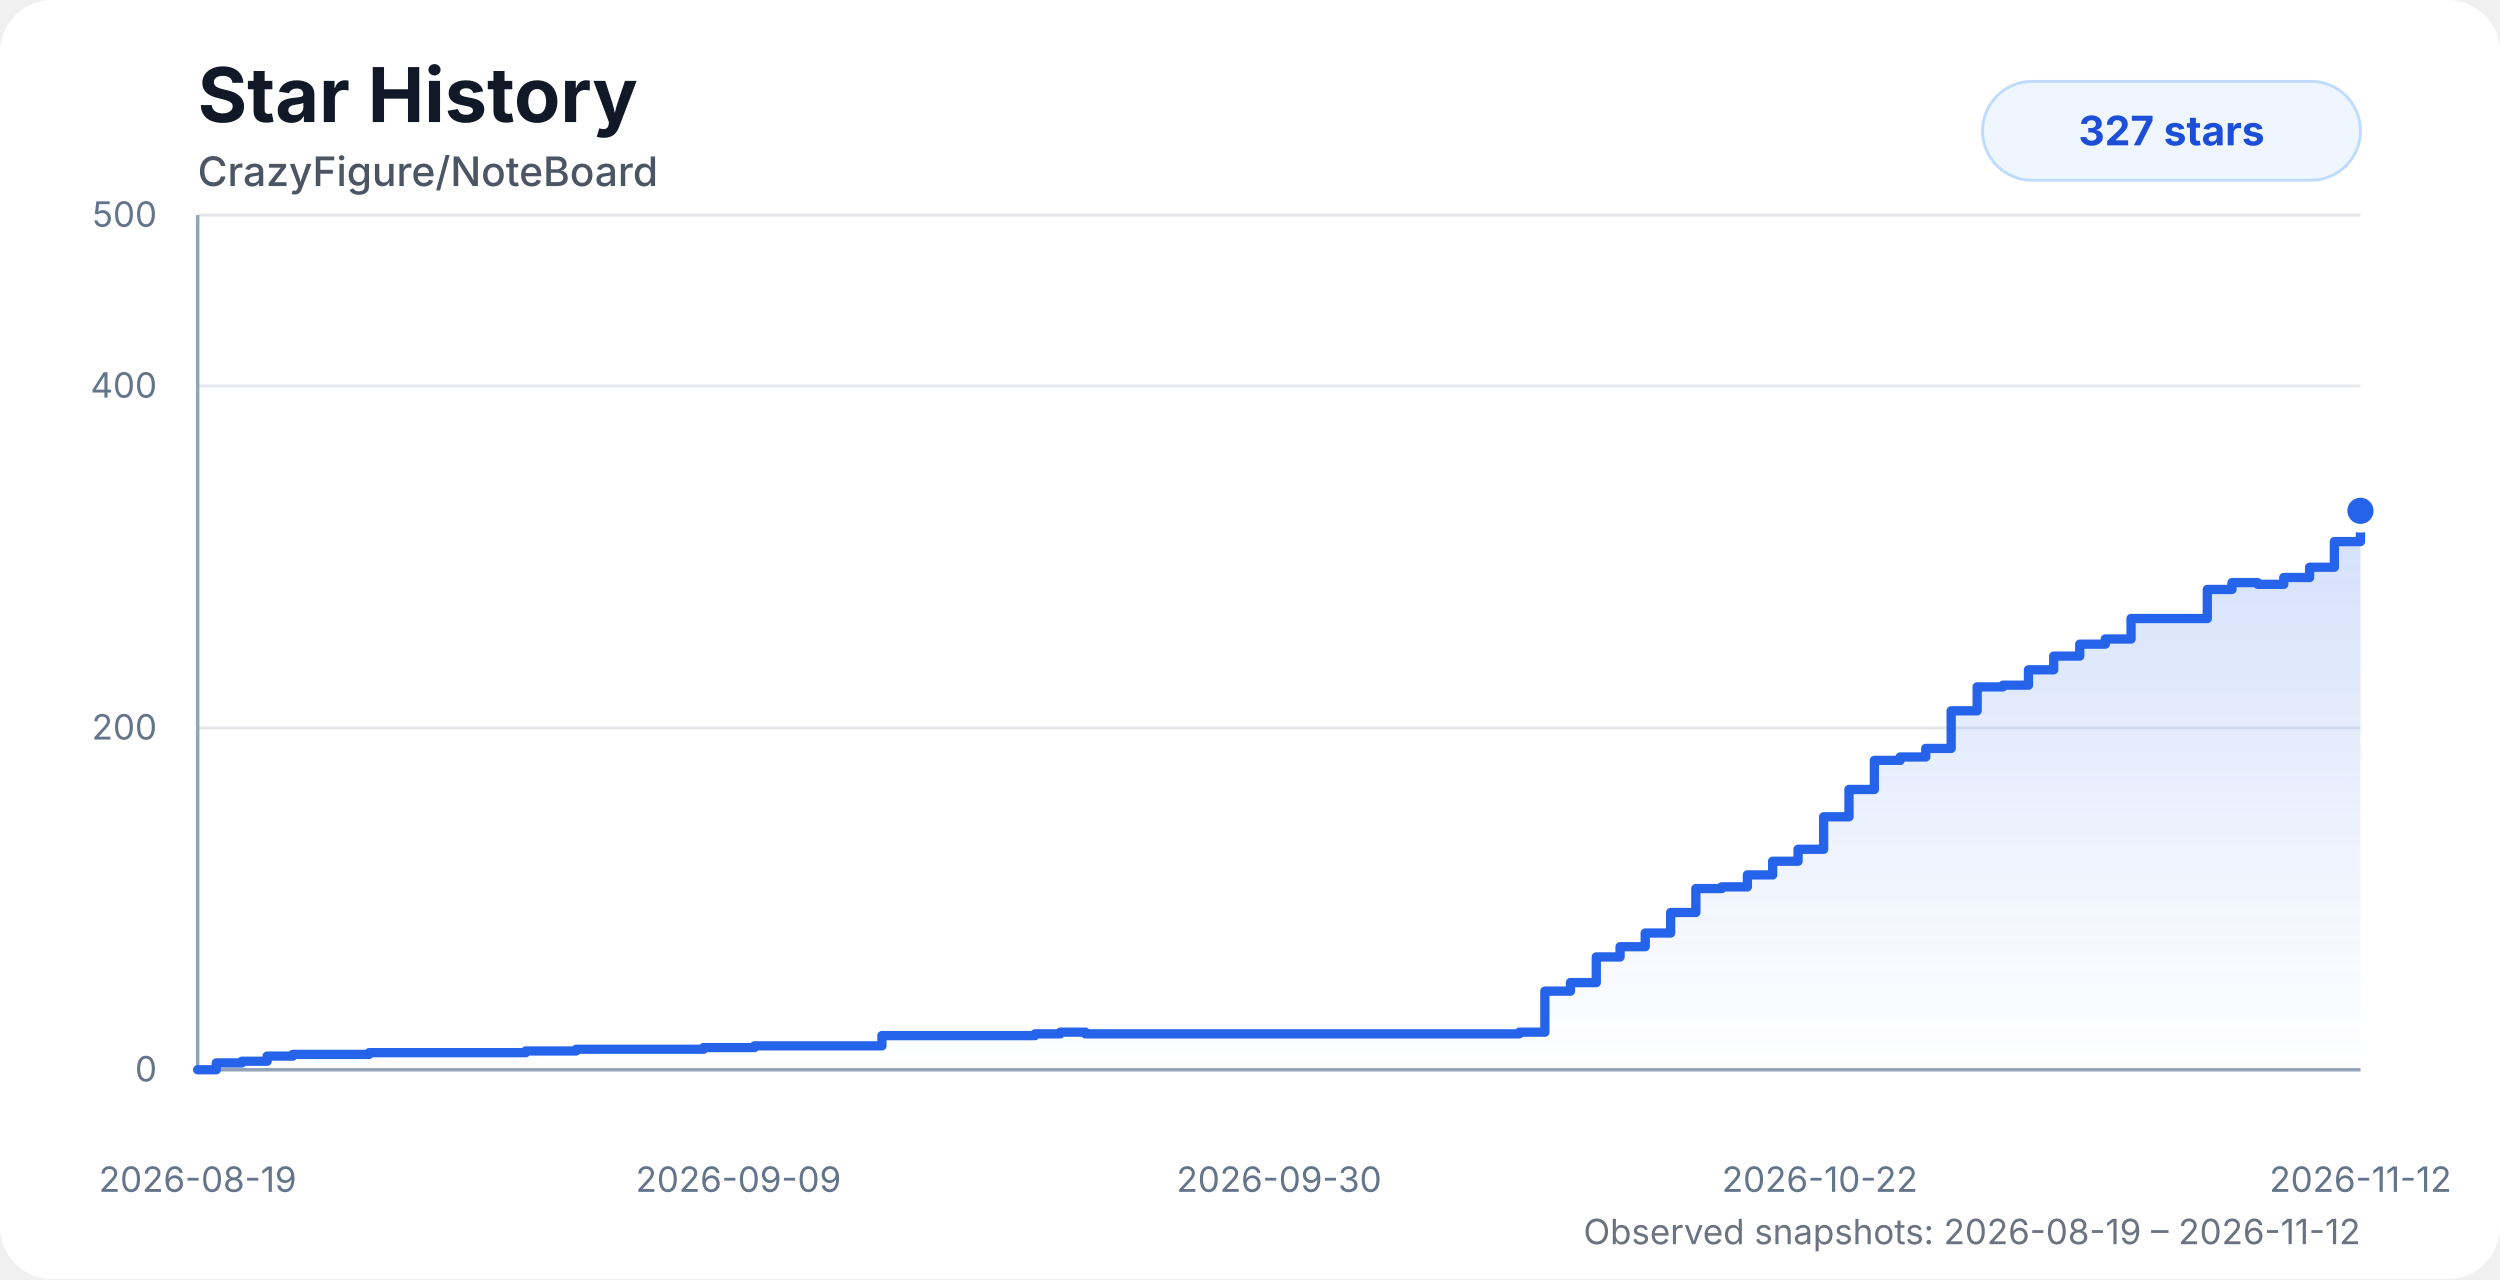
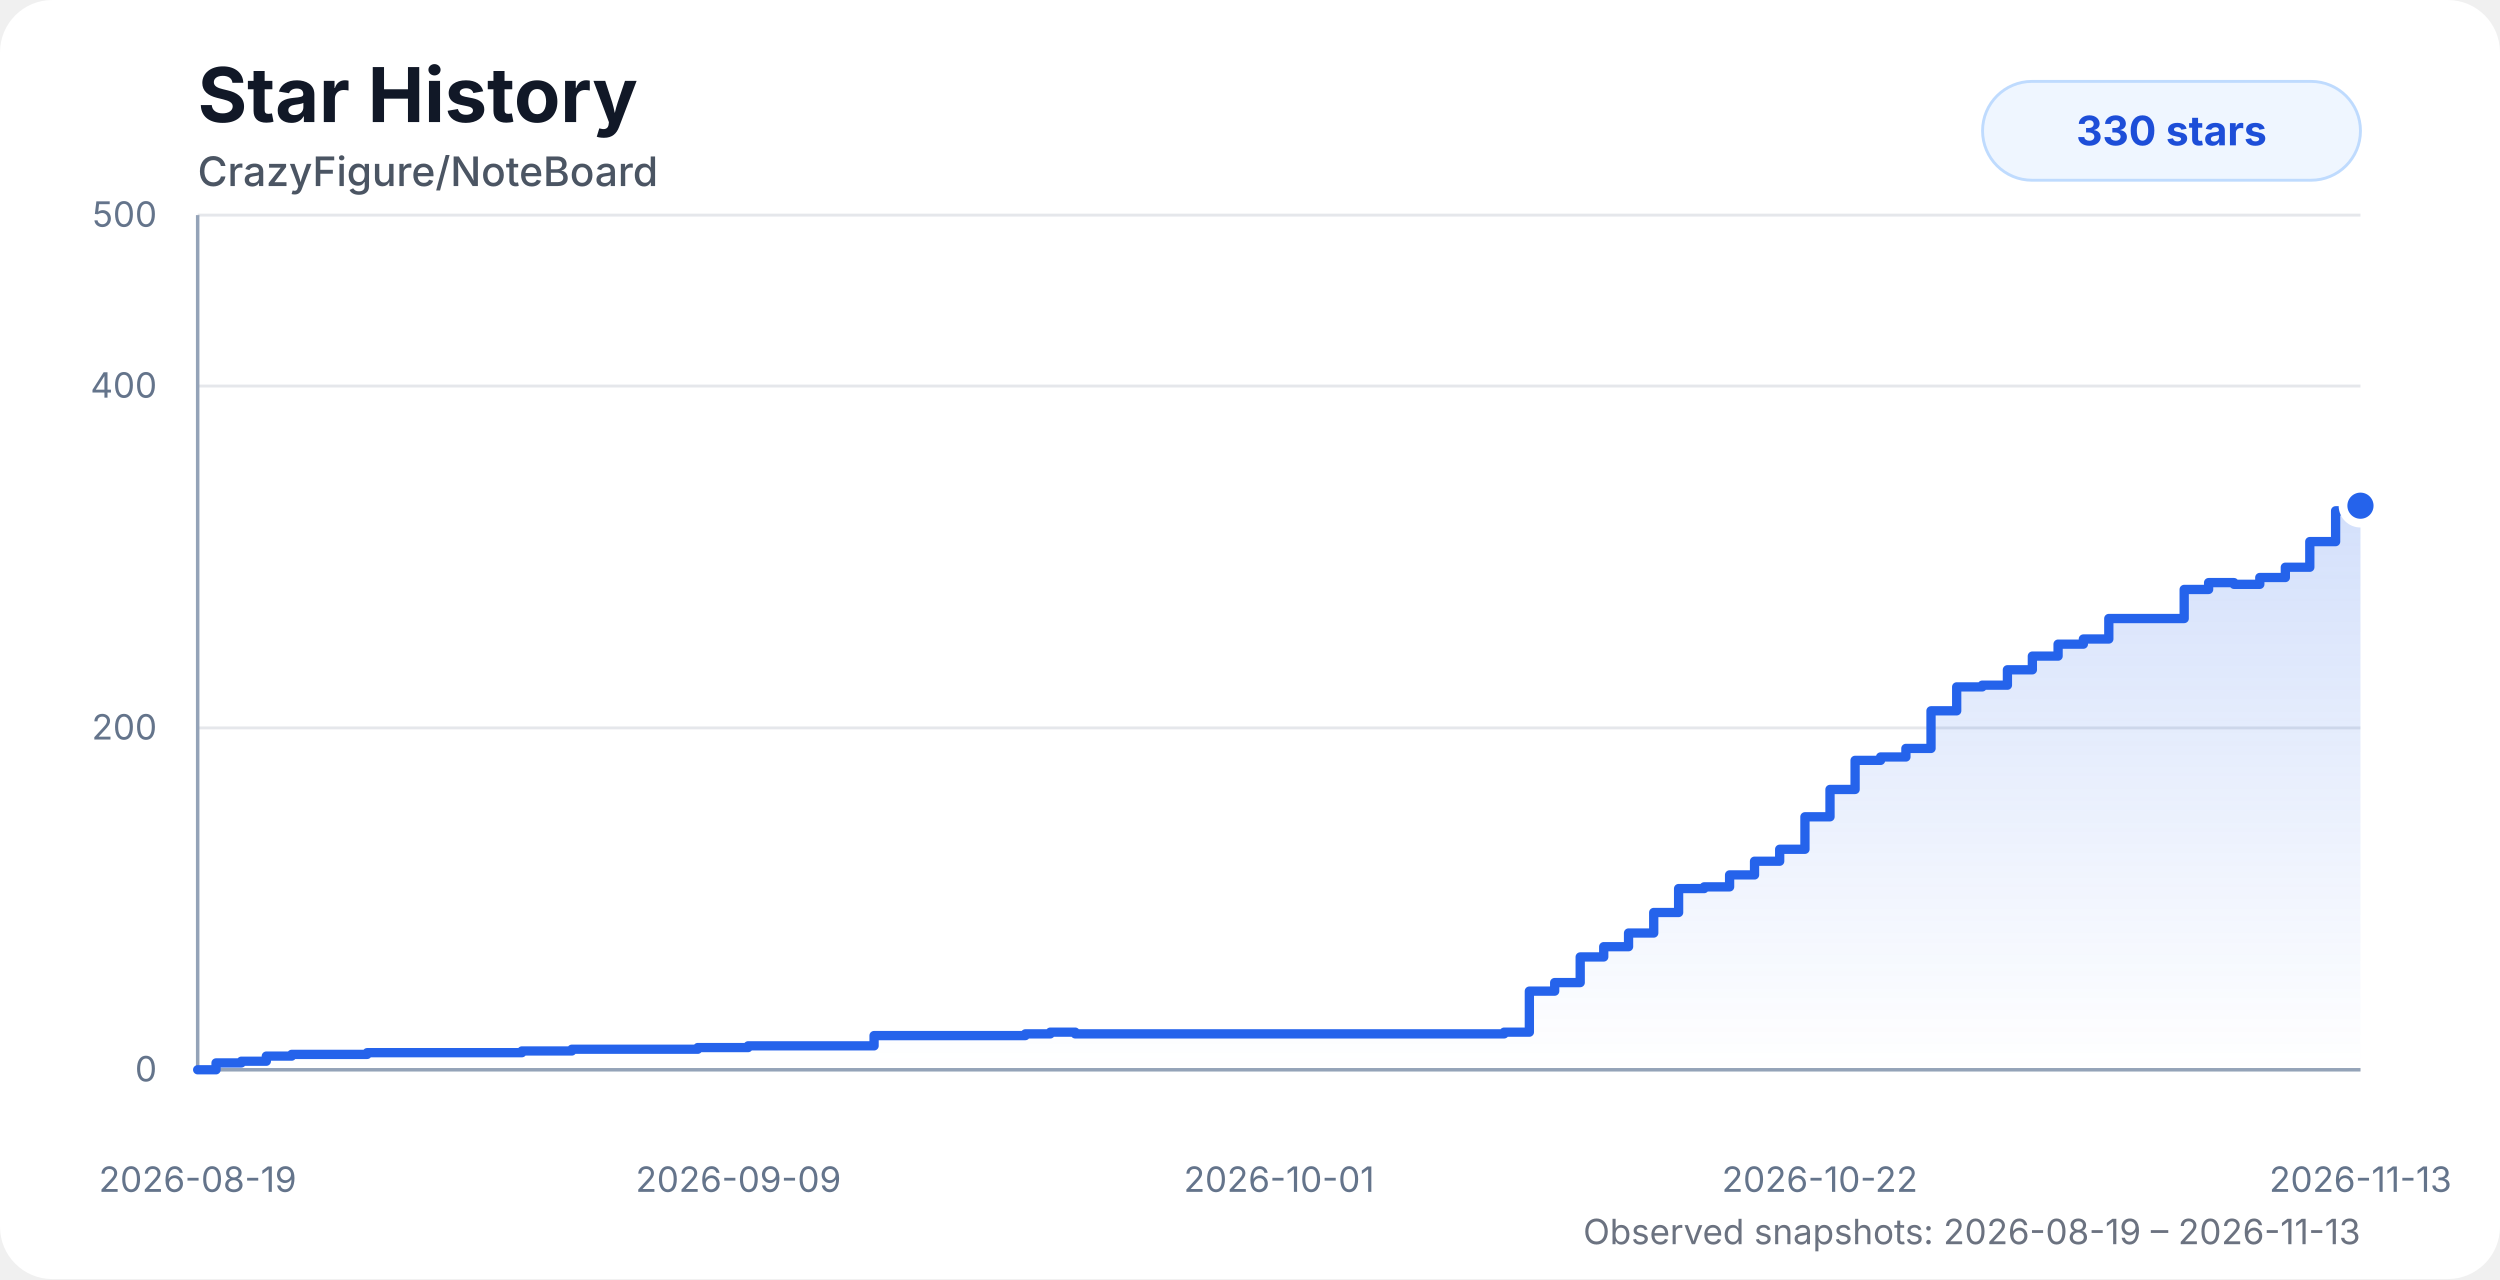
<svg xmlns="http://www.w3.org/2000/svg" width="860" height="440" viewBox="0 0 860 440" role="img" aria-labelledby="title desc">
  <style>
    .chart-bg { fill: #ffffff; }
    .title { fill: #111827; font: 700 26px system-ui, -apple-system, BlinkMacSystemFont, "Segoe UI", sans-serif; }
    .subtitle { fill: #4b5563; font: 500 14px system-ui, -apple-system, BlinkMacSystemFont, "Segoe UI", sans-serif; }
    .axis-label { fill: #64748b; font: 12px system-ui, -apple-system, BlinkMacSystemFont, "Segoe UI", sans-serif; }
    .grid { stroke: #e5e7eb; stroke-width: 1; }
    .axis { stroke: #94a3b8; stroke-width: 1.2; }
    .area { fill: url(#starGradient); opacity: 0.28; }
    .line { fill: none; stroke: #2563eb; stroke-width: 3.2; stroke-linecap: round; stroke-linejoin: round; }
    .dot { fill: #2563eb; stroke: #ffffff; stroke-width: 3; }
    .badge { fill: #eff6ff; stroke: #bfdbfe; }
    .badge-text { fill: #1d4ed8; font: 700 14px system-ui, -apple-system, BlinkMacSystemFont, "Segoe UI", sans-serif; }
    .status { fill: #6b7280; font: 12px system-ui, -apple-system, BlinkMacSystemFont, "Segoe UI", sans-serif; }
    @media (prefers-color-scheme: dark) {
      .chart-bg { fill: #0d1117; }
      .title { fill: #f8fafc; }
      .subtitle { fill: #cbd5e1; }
      .axis-label { fill: #94a3b8; }
      .grid { stroke: #1f2937; }
      .axis { stroke: #475569; }
      .dot { stroke: #0d1117; }
      .badge { fill: #172554; stroke: #1d4ed8; }
      .badge-text { fill: #bfdbfe; }
      .status { fill: #94a3b8; }
    }
  </style>
  <defs>
    <linearGradient id="starGradient" x1="0" x2="0" y1="0" y2="1">
      <stop offset="0%" stop-color="#2563eb" stop-opacity="0.72" />
      <stop offset="100%" stop-color="#2563eb" stop-opacity="0" />
    </linearGradient>
  </defs>
  <rect class="chart-bg" width="860" height="440" rx="18" />
  <text class="title" x="68" y="42">Star History</text>
  <text class="subtitle" x="68" y="64">CrazyFigure/NoteBoard</text>
  <g>
    <line class="grid" x1="68" y1="368" x2="812" y2="368" />
    <line class="grid" x1="68" y1="250.4" x2="812" y2="250.4" />
    <line class="grid" x1="68" y1="132.8" x2="812" y2="132.8" />
    <line class="grid" x1="68" y1="74" x2="812" y2="74" />
    <line class="axis" x1="68" y1="74" x2="68" y2="368" />
    <line class="axis" x1="68" y1="368" x2="812" y2="368" />
    <text class="axis-label" x="54" y="372" text-anchor="end">0</text>
    <text class="axis-label" x="54" y="254.4" text-anchor="end">200</text>
    <text class="axis-label" x="54" y="136.8" text-anchor="end">400</text>
    <text class="axis-label" x="54" y="78" text-anchor="end">500</text>
    <text class="axis-label" x="68" y="410" text-anchor="middle">2026-08-19</text>
    <text class="axis-label" x="254" y="410" text-anchor="middle">2026-09-09</text>
-     <text class="axis-label" x="440" y="410" text-anchor="middle">2026-09-30</text>
+     <text class="axis-label" x="440" y="410" text-anchor="middle">2026-10-01</text>
    <text class="axis-label" x="626" y="410" text-anchor="middle">2026-10-22</text>
-     <text class="axis-label" x="812" y="410" text-anchor="middle">2026-11-12</text>
+     <text class="axis-label" x="812" y="410" text-anchor="middle">2026-11-13</text>
  </g>
-   <path class="area" d="M 68 368 H 68 V 368 H 74.4 V 365.65 H 83.19 V 365.06 H 91.9 V 363.3 H 100.7 V 362.71 H 109.46 V 362.71 H 118.18 V 362.71 H 126.98 V 362.12 H 138.86 V 362.12 H 148.25 V 362.12 H 155.16 V 362.12 H 163.52 V 362.12 H 172.37 V 362.12 H 180.84 V 361.53 H 189.46 V 361.53 H 198.21 V 360.94 H 207.01 V 360.94 H 215.7 V 360.94 H 224.53 V 360.94 H 233.33 V 360.94 H 242.03 V 360.36 H 250.81 V 360.36 H 259.56 V 359.77 H 268.33 V 359.77 H 277.01 V 359.77 H 285.91 V 359.77 H 294.72 V 359.77 H 303.38 V 356.24 H 312.12 V 356.24 H 320.89 V 356.24 H 329.59 V 356.24 H 338.34 V 356.24 H 347.24 V 356.24 H 356.04 V 355.65 H 364.72 V 355.06 H 373.38 V 355.65 H 382.19 V 355.65 H 390.93 V 355.65 H 399.68 V 355.65 H 408.61 V 355.65 H 417.51 V 355.65 H 426.25 V 355.65 H 434.95 V 355.65 H 443.85 V 355.65 H 452.54 V 355.65 H 461.13 V 355.65 H 470.03 V 355.65 H 478.85 V 355.65 H 487.77 V 355.65 H 496.4 V 355.65 H 505.24 V 355.65 H 513.98 V 355.65 H 522.66 V 355.06 H 531.43 V 340.95 H 540.24 V 338.01 H 549.12 V 329.19 H 557.3 V 325.66 H 565.95 V 320.96 H 574.7 V 313.9 H 583.37 V 305.67 H 592.26 V 305.08 H 601.1 V 300.97 H 609.79 V 296.26 H 618.54 V 292.15 H 627.33 V 280.98 H 636.05 V 271.57 H 644.78 V 261.57 H 653.65 V 260.4 H 662.46 V 257.46 H 671.2 V 244.52 H 680.14 V 236.29 H 689.02 V 235.7 H 697.79 V 230.41 H 706.47 V 225.7 H 715.43 V 221.59 H 724.22 V 219.82 H 733.08 V 212.77 H 741.67 V 212.77 H 759.31 V 202.77 H 767.81 V 200.42 H 776.64 V 201.01 H 785.62 V 198.66 H 794.51 V 195.13 H 803.02 V 186.31 H 812 V 175.72 L 812 368 L 68 368 Z" />
-   <path class="line" d="M 68 368 H 68 V 368 H 74.4 V 365.65 H 83.19 V 365.06 H 91.9 V 363.3 H 100.7 V 362.71 H 109.46 V 362.71 H 118.18 V 362.71 H 126.98 V 362.12 H 138.86 V 362.12 H 148.25 V 362.12 H 155.16 V 362.12 H 163.52 V 362.12 H 172.37 V 362.12 H 180.84 V 361.53 H 189.46 V 361.53 H 198.21 V 360.94 H 207.01 V 360.94 H 215.7 V 360.94 H 224.53 V 360.94 H 233.33 V 360.94 H 242.03 V 360.36 H 250.81 V 360.36 H 259.56 V 359.77 H 268.33 V 359.77 H 277.01 V 359.77 H 285.91 V 359.77 H 294.72 V 359.77 H 303.38 V 356.24 H 312.12 V 356.24 H 320.89 V 356.24 H 329.59 V 356.24 H 338.34 V 356.24 H 347.24 V 356.24 H 356.04 V 355.65 H 364.72 V 355.06 H 373.38 V 355.65 H 382.19 V 355.65 H 390.93 V 355.65 H 399.68 V 355.65 H 408.61 V 355.65 H 417.51 V 355.65 H 426.25 V 355.65 H 434.95 V 355.65 H 443.85 V 355.65 H 452.54 V 355.65 H 461.13 V 355.65 H 470.03 V 355.65 H 478.85 V 355.65 H 487.77 V 355.65 H 496.4 V 355.65 H 505.24 V 355.65 H 513.98 V 355.65 H 522.66 V 355.06 H 531.43 V 340.95 H 540.24 V 338.01 H 549.12 V 329.19 H 557.3 V 325.66 H 565.95 V 320.96 H 574.7 V 313.9 H 583.37 V 305.67 H 592.26 V 305.08 H 601.1 V 300.97 H 609.79 V 296.26 H 618.54 V 292.15 H 627.33 V 280.98 H 636.05 V 271.57 H 644.78 V 261.57 H 653.65 V 260.4 H 662.46 V 257.46 H 671.2 V 244.52 H 680.14 V 236.29 H 689.02 V 235.7 H 697.79 V 230.41 H 706.47 V 225.7 H 715.43 V 221.59 H 724.22 V 219.82 H 733.08 V 212.77 H 741.67 V 212.77 H 759.31 V 202.77 H 767.81 V 200.42 H 776.64 V 201.01 H 785.62 V 198.66 H 794.51 V 195.13 H 803.02 V 186.31 H 812 V 175.72" />
-   <circle class="dot" cx="812" cy="175.72" r="6" />
+   <path class="area" d="M 68 368 H 68 V 368 H 74.32 V 365.65 H 83.02 V 365.06 H 91.62 V 363.3 H 100.33 V 362.71 H 108.99 V 362.71 H 117.6 V 362.71 H 126.31 V 362.12 H 138.05 V 362.12 H 147.32 V 362.12 H 154.16 V 362.12 H 162.42 V 362.12 H 171.17 V 362.12 H 179.54 V 361.53 H 188.07 V 361.53 H 196.71 V 360.94 H 205.41 V 360.94 H 214 V 360.94 H 222.73 V 360.94 H 231.43 V 360.94 H 240.03 V 360.36 H 248.71 V 360.36 H 257.36 V 359.77 H 266.03 V 359.77 H 274.61 V 359.77 H 283.4 V 359.77 H 292.11 V 359.77 H 300.68 V 356.24 H 309.32 V 356.24 H 317.99 V 356.24 H 326.58 V 356.24 H 335.23 V 356.24 H 344.03 V 356.24 H 352.72 V 355.65 H 361.31 V 355.06 H 369.87 V 355.65 H 378.58 V 355.65 H 387.22 V 355.65 H 395.87 V 355.65 H 404.69 V 355.65 H 413.49 V 355.65 H 422.14 V 355.65 H 430.73 V 355.65 H 439.53 V 355.65 H 448.12 V 355.65 H 456.61 V 355.65 H 465.41 V 355.65 H 474.13 V 355.65 H 482.94 V 355.65 H 491.48 V 355.65 H 500.22 V 355.65 H 508.85 V 355.65 H 517.43 V 355.06 H 526.1 V 340.95 H 534.81 V 338.01 H 543.59 V 329.19 H 551.68 V 325.66 H 560.22 V 320.96 H 568.88 V 313.9 H 577.44 V 305.67 H 586.23 V 305.08 H 594.98 V 300.97 H 603.56 V 296.26 H 612.21 V 292.15 H 620.9 V 280.98 H 629.52 V 271.57 H 638.15 V 261.57 H 646.92 V 260.4 H 655.63 V 257.46 H 664.27 V 244.52 H 673.1 V 236.29 H 681.88 V 235.7 H 690.55 V 230.41 H 699.13 V 225.7 H 707.98 V 221.59 H 716.68 V 219.82 H 725.43 V 212.77 H 733.92 V 212.77 H 751.36 V 202.77 H 759.76 V 200.42 H 768.49 V 201.01 H 777.37 V 198.66 H 786.16 V 195.13 H 794.57 V 186.31 H 803.45 V 175.72 H 812 V 173.96 L 812 368 L 68 368 Z" />
+   <path class="line" d="M 68 368 H 68 V 368 H 74.32 V 365.65 H 83.02 V 365.06 H 91.62 V 363.3 H 100.33 V 362.71 H 108.99 V 362.71 H 117.6 V 362.71 H 126.31 V 362.12 H 138.05 V 362.12 H 147.32 V 362.12 H 154.16 V 362.12 H 162.42 V 362.12 H 171.17 V 362.12 H 179.54 V 361.53 H 188.07 V 361.53 H 196.71 V 360.94 H 205.41 V 360.94 H 214 V 360.94 H 222.73 V 360.94 H 231.43 V 360.94 H 240.03 V 360.36 H 248.71 V 360.36 H 257.36 V 359.77 H 266.03 V 359.77 H 274.61 V 359.77 H 283.4 V 359.77 H 292.11 V 359.77 H 300.68 V 356.24 H 309.32 V 356.24 H 317.99 V 356.24 H 326.58 V 356.24 H 335.23 V 356.24 H 344.03 V 356.24 H 352.72 V 355.65 H 361.31 V 355.06 H 369.87 V 355.65 H 378.58 V 355.65 H 387.22 V 355.65 H 395.87 V 355.65 H 404.69 V 355.65 H 413.49 V 355.65 H 422.14 V 355.65 H 430.73 V 355.65 H 439.53 V 355.65 H 448.12 V 355.65 H 456.61 V 355.65 H 465.41 V 355.65 H 474.13 V 355.65 H 482.94 V 355.65 H 491.48 V 355.65 H 500.22 V 355.65 H 508.85 V 355.65 H 517.43 V 355.06 H 526.1 V 340.95 H 534.81 V 338.01 H 543.59 V 329.19 H 551.68 V 325.66 H 560.22 V 320.96 H 568.88 V 313.9 H 577.44 V 305.67 H 586.23 V 305.08 H 594.98 V 300.97 H 603.56 V 296.26 H 612.21 V 292.15 H 620.9 V 280.98 H 629.52 V 271.57 H 638.15 V 261.57 H 646.92 V 260.4 H 655.63 V 257.46 H 664.27 V 244.52 H 673.1 V 236.29 H 681.88 V 235.7 H 690.55 V 230.41 H 699.13 V 225.7 H 707.98 V 221.59 H 716.68 V 219.82 H 725.43 V 212.77 H 733.92 V 212.77 H 751.36 V 202.77 H 759.76 V 200.42 H 768.49 V 201.01 H 777.37 V 198.66 H 786.16 V 195.13 H 794.57 V 186.31 H 803.45 V 175.72 H 812 V 173.96" />
+   <circle class="dot" cx="812" cy="173.96" r="6" />
  <rect class="badge" x="682" y="28" width="130" height="34" rx="17" />
-   <text class="badge-text" x="747" y="50" text-anchor="middle">327 stars</text>
-   <text class="status" x="812" y="428" text-anchor="end">Observed snapshots: 2026-08-19 – 2026-11-12</text>
+   <text class="badge-text" x="747" y="50" text-anchor="middle">330 stars</text>
+   <text class="status" x="812" y="428" text-anchor="end">Observed snapshots: 2026-08-19 – 2026-11-13</text>
</svg>
